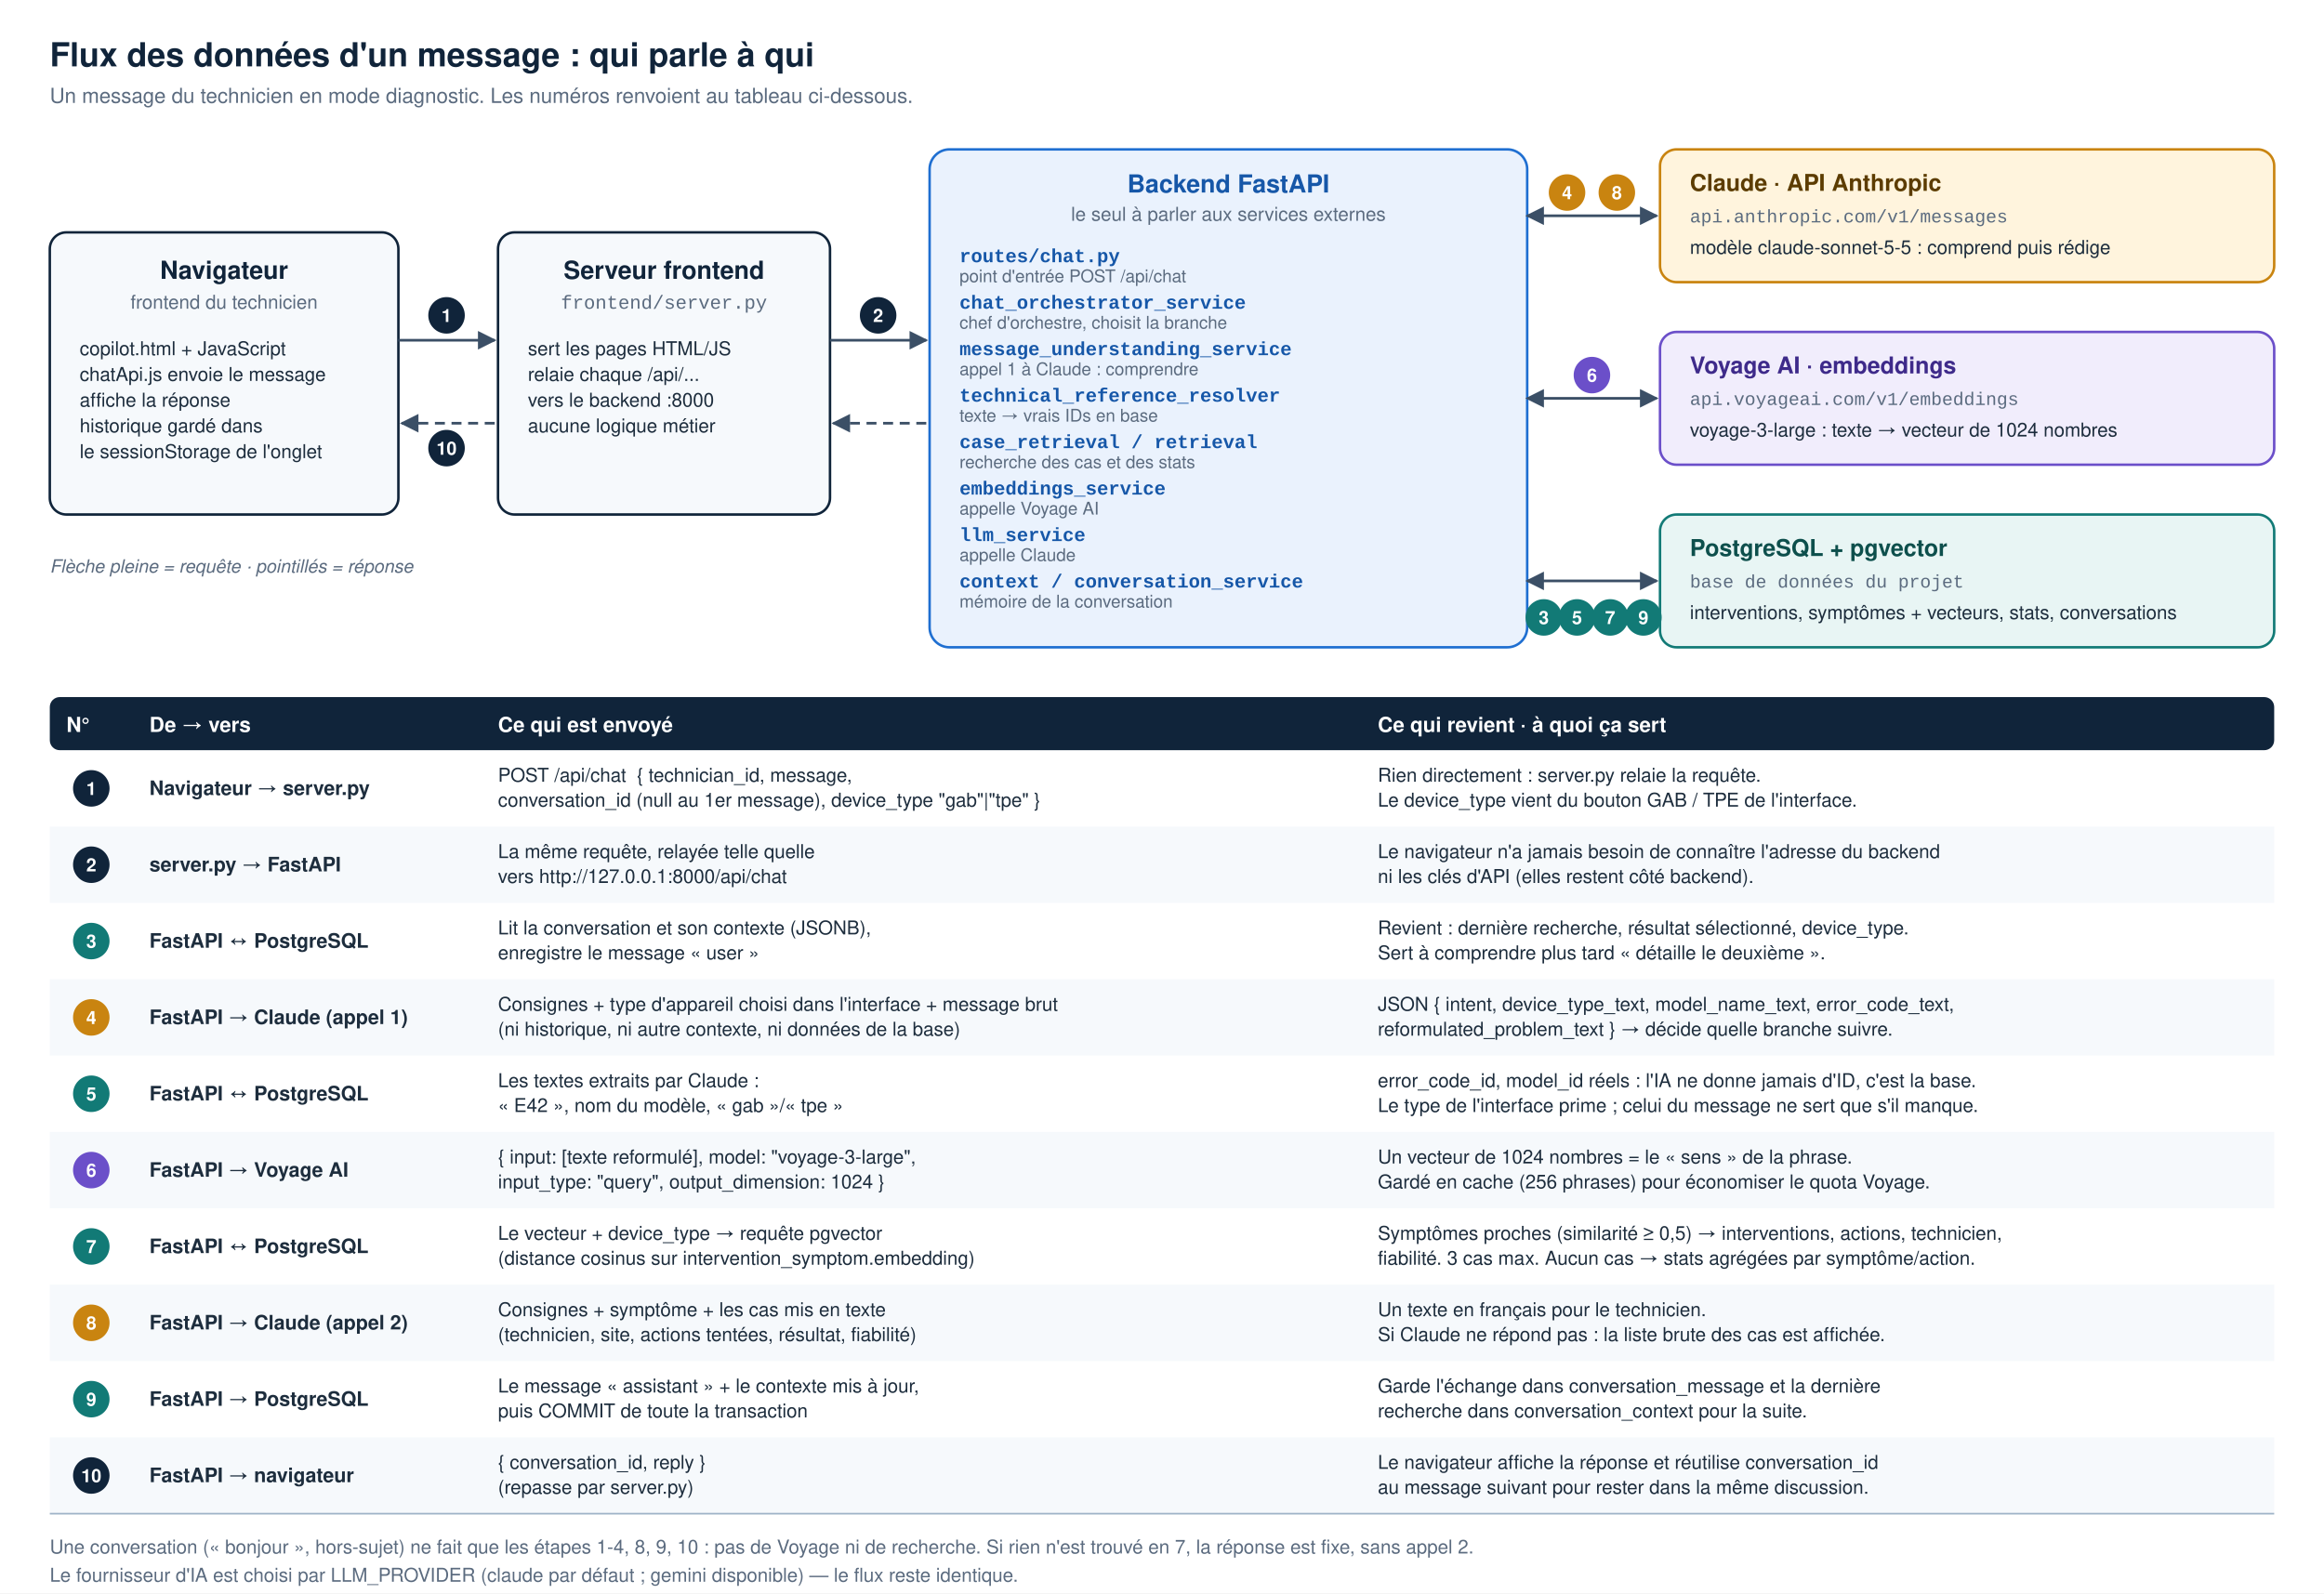
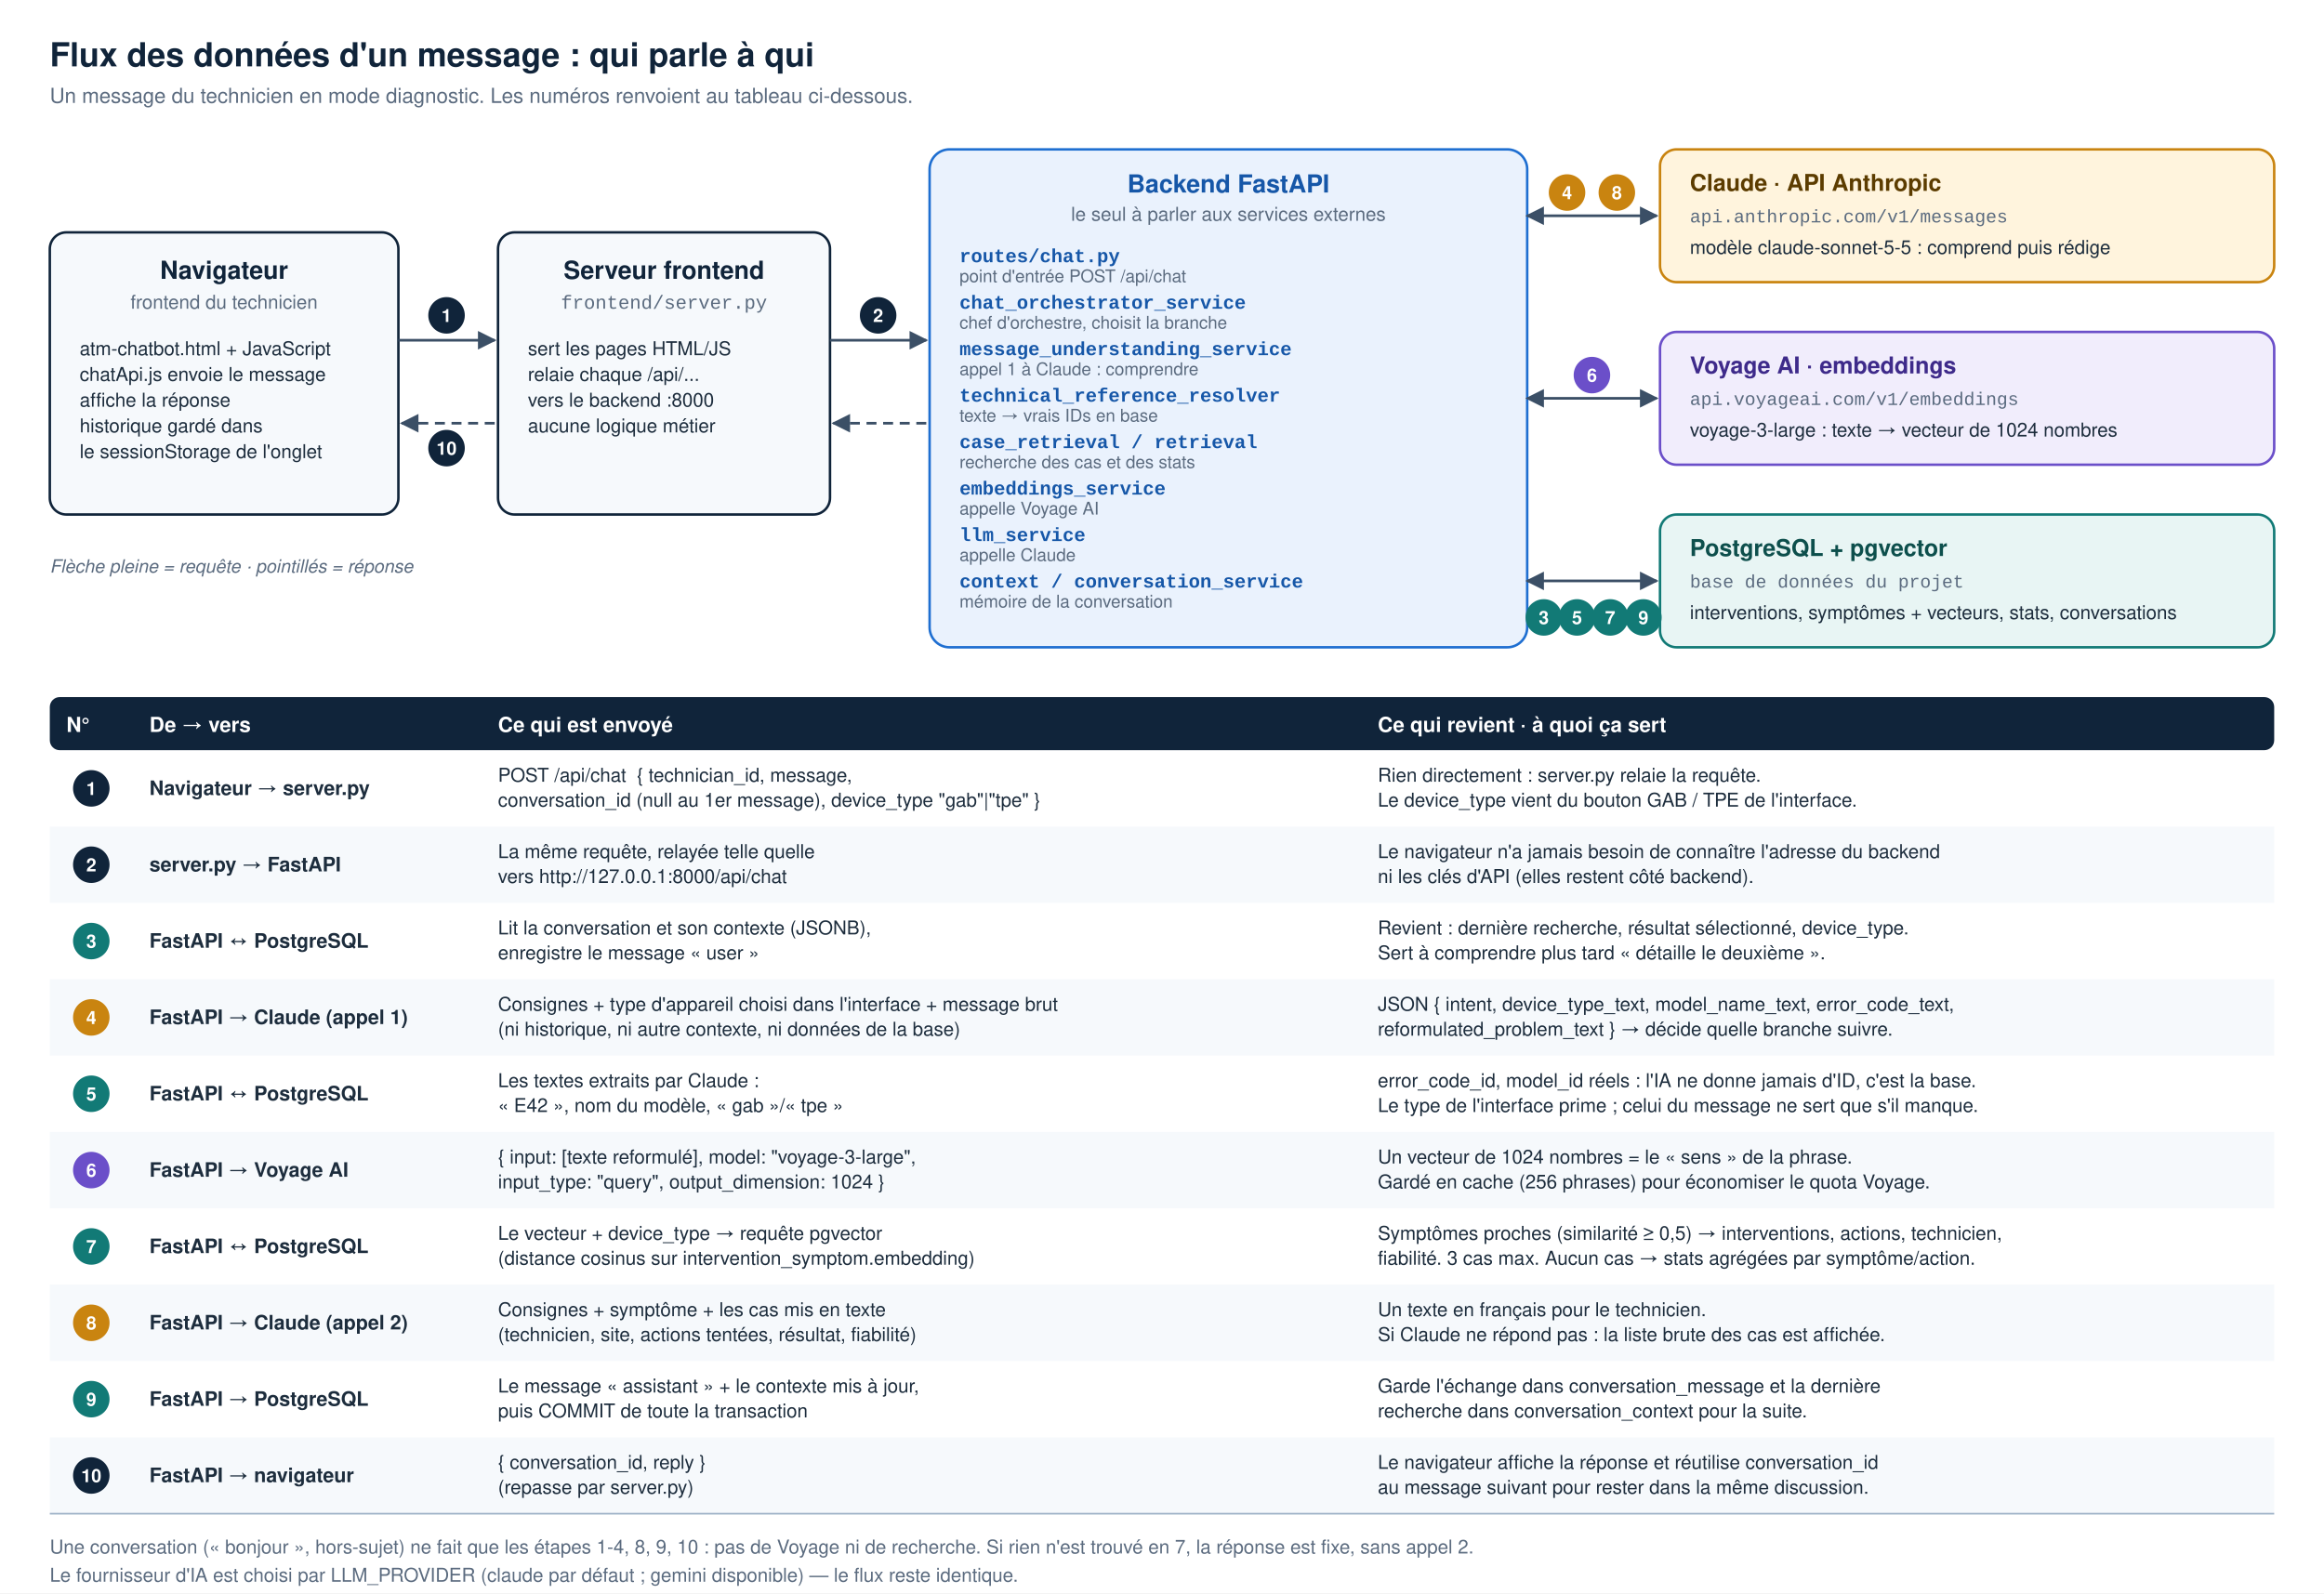
<svg xmlns="http://www.w3.org/2000/svg" viewBox="0 0 1400 960" font-family="Segoe UI, Helvetica, Arial, sans-serif" role="img" aria-label="Vue d'ensemble du flux de données entre navigateur, serveur frontend, backend FastAPI, Claude, Voyage AI et PostgreSQL, avec le détail de chaque échange.">
  <defs>
    <marker id="arrow" viewBox="0 0 10 10" refX="9" refY="5" markerWidth="7" markerHeight="7" orient="auto-start-reverse">
      <path d="M0 0L10 5L0 10z" fill="#3b4f66" />
    </marker>
  </defs>
  <rect width="1400" height="960" fill="#ffffff" />
  <text x="30" y="40" font-size="20" font-weight="700" fill="#10243a" text-anchor="start" xml:space="preserve">Flux des données d'un message : qui parle à qui</text>
  <text x="30" y="62" font-size="12.5" font-weight="400" fill="#5b6b7f" text-anchor="start" xml:space="preserve">Un message du technicien en mode diagnostic. Les numéros renvoient au tableau ci-dessous.</text>
  <rect x="30" y="140" width="210" height="170" rx="10" fill="#f6f9fc" stroke="#10243a" stroke-width="1.5" />
  <text x="135" y="168" font-size="15" font-weight="700" fill="#10243a" text-anchor="middle" xml:space="preserve">Navigateur</text>
  <text x="135" y="186" font-size="11.5" font-weight="400" fill="#5b6b7f" text-anchor="middle" xml:space="preserve">frontend du technicien</text>
-   <text x="48" y="214.0" font-size="11.5" font-weight="400" fill="#1d2d3d" text-anchor="start" xml:space="preserve">copilot.html + JavaScript</text>
+   <text x="48" y="214.0" font-size="11.5" font-weight="400" fill="#1d2d3d" text-anchor="start" xml:space="preserve">atm-chatbot.html + JavaScript</text>
  <text x="48" y="229.5" font-size="11.5" font-weight="400" fill="#1d2d3d" text-anchor="start" xml:space="preserve">chatApi.js envoie le message</text>
  <text x="48" y="245.0" font-size="11.5" font-weight="400" fill="#1d2d3d" text-anchor="start" xml:space="preserve">affiche la réponse</text>
  <text x="48" y="260.5" font-size="11.5" font-weight="400" fill="#1d2d3d" text-anchor="start" xml:space="preserve">historique gardé dans</text>
  <text x="48" y="276.0" font-size="11.5" font-weight="400" fill="#1d2d3d" text-anchor="start" xml:space="preserve">le sessionStorage de l'onglet</text>
  <rect x="300" y="140" width="200" height="170" rx="10" fill="#f6f9fc" stroke="#10243a" stroke-width="1.5" />
  <text x="400" y="168" font-size="15" font-weight="700" fill="#10243a" text-anchor="middle" xml:space="preserve">Serveur frontend</text>
  <text x="400" y="186" font-size="11.5" font-weight="400" fill="#5b6b7f" text-anchor="middle" xml:space="preserve" font-family="Consolas, 'Courier New', monospace">frontend/server.py</text>
  <text x="318" y="214.0" font-size="11.5" font-weight="400" fill="#1d2d3d" text-anchor="start" xml:space="preserve">sert les pages HTML/JS</text>
  <text x="318" y="229.5" font-size="11.5" font-weight="400" fill="#1d2d3d" text-anchor="start" xml:space="preserve">relaie chaque /api/...</text>
  <text x="318" y="245.0" font-size="11.5" font-weight="400" fill="#1d2d3d" text-anchor="start" xml:space="preserve">vers le backend :8000</text>
  <text x="318" y="260.5" font-size="11.5" font-weight="400" fill="#1d2d3d" text-anchor="start" xml:space="preserve">aucune logique métier</text>
  <rect x="560" y="90" width="360" height="300" rx="12" fill="#eaf2fd" stroke="#1f6fd1" stroke-width="1.5" />
  <text x="740" y="116" font-size="15" font-weight="700" fill="#1657a8" text-anchor="middle" xml:space="preserve">Backend FastAPI</text>
  <text x="740" y="133" font-size="11.5" font-weight="400" fill="#5b6b7f" text-anchor="middle" xml:space="preserve">le seul à parler aux services externes</text>
  <text x="578" y="158" font-size="11.5" font-weight="600" fill="#1657a8" text-anchor="start" xml:space="preserve" font-family="Consolas, 'Courier New', monospace">routes/chat.py</text>
  <text x="578" y="170" font-size="10.5" font-weight="400" fill="#5b6b7f" text-anchor="start" xml:space="preserve">point d'entrée POST /api/chat</text>
  <text x="578" y="186" font-size="11.5" font-weight="600" fill="#1657a8" text-anchor="start" xml:space="preserve" font-family="Consolas, 'Courier New', monospace">chat_orchestrator_service</text>
  <text x="578" y="198" font-size="10.5" font-weight="400" fill="#5b6b7f" text-anchor="start" xml:space="preserve">chef d'orchestre, choisit la branche</text>
  <text x="578" y="214" font-size="11.5" font-weight="600" fill="#1657a8" text-anchor="start" xml:space="preserve" font-family="Consolas, 'Courier New', monospace">message_understanding_service</text>
  <text x="578" y="226" font-size="10.5" font-weight="400" fill="#5b6b7f" text-anchor="start" xml:space="preserve">appel 1 à Claude : comprendre</text>
  <text x="578" y="242" font-size="11.5" font-weight="600" fill="#1657a8" text-anchor="start" xml:space="preserve" font-family="Consolas, 'Courier New', monospace">technical_reference_resolver</text>
  <text x="578" y="254" font-size="10.5" font-weight="400" fill="#5b6b7f" text-anchor="start" xml:space="preserve">texte → vrais IDs en base</text>
  <text x="578" y="270" font-size="11.5" font-weight="600" fill="#1657a8" text-anchor="start" xml:space="preserve" font-family="Consolas, 'Courier New', monospace">case_retrieval / retrieval</text>
  <text x="578" y="282" font-size="10.5" font-weight="400" fill="#5b6b7f" text-anchor="start" xml:space="preserve">recherche des cas et des stats</text>
  <text x="578" y="298" font-size="11.5" font-weight="600" fill="#1657a8" text-anchor="start" xml:space="preserve" font-family="Consolas, 'Courier New', monospace">embeddings_service</text>
  <text x="578" y="310" font-size="10.5" font-weight="400" fill="#5b6b7f" text-anchor="start" xml:space="preserve">appelle Voyage AI</text>
  <text x="578" y="326" font-size="11.5" font-weight="600" fill="#1657a8" text-anchor="start" xml:space="preserve" font-family="Consolas, 'Courier New', monospace">llm_service</text>
  <text x="578" y="338" font-size="10.5" font-weight="400" fill="#5b6b7f" text-anchor="start" xml:space="preserve">appelle Claude</text>
  <text x="578" y="354" font-size="11.5" font-weight="600" fill="#1657a8" text-anchor="start" xml:space="preserve" font-family="Consolas, 'Courier New', monospace">context / conversation_service</text>
  <text x="578" y="366" font-size="10.5" font-weight="400" fill="#5b6b7f" text-anchor="start" xml:space="preserve">mémoire de la conversation</text>
  <rect x="1000" y="90" width="370" height="80" rx="10" fill="#fff4dd" stroke="#c98410" stroke-width="1.5" />
  <text x="1018" y="115" font-size="14" font-weight="700" fill="#5c3c00" text-anchor="start" xml:space="preserve">Claude · API Anthropic</text>
  <text x="1018" y="134" font-size="11" font-weight="400" fill="#5b6b7f" text-anchor="start" xml:space="preserve" font-family="Consolas, 'Courier New', monospace">api.anthropic.com/v1/messages</text>
  <text x="1018" y="153" font-size="11.5" font-weight="400" fill="#1d2d3d" text-anchor="start" xml:space="preserve">modèle claude-sonnet-5-5 : comprend puis rédige</text>
  <rect x="1000" y="200" width="370" height="80" rx="10" fill="#f1edfc" stroke="#6b4fc9" stroke-width="1.5" />
  <text x="1018" y="225" font-size="14" font-weight="700" fill="#3e2a8a" text-anchor="start" xml:space="preserve">Voyage AI · embeddings</text>
  <text x="1018" y="244" font-size="11" font-weight="400" fill="#5b6b7f" text-anchor="start" xml:space="preserve" font-family="Consolas, 'Courier New', monospace">api.voyageai.com/v1/embeddings</text>
  <text x="1018" y="263" font-size="11.5" font-weight="400" fill="#1d2d3d" text-anchor="start" xml:space="preserve">voyage-3-large : texte → vecteur de 1024 nombres</text>
  <rect x="1000" y="310" width="370" height="80" rx="10" fill="#e8f5f4" stroke="#127a76" stroke-width="1.5" />
  <text x="1018" y="335" font-size="14" font-weight="700" fill="#0d4f4c" text-anchor="start" xml:space="preserve">PostgreSQL + pgvector</text>
  <text x="1018" y="354" font-size="11" font-weight="400" fill="#5b6b7f" text-anchor="start" xml:space="preserve" font-family="Consolas, 'Courier New', monospace">base de données du projet</text>
  <text x="1018" y="373" font-size="11.5" font-weight="400" fill="#1d2d3d" text-anchor="start" xml:space="preserve">interventions, symptômes + vecteurs, stats, conversations</text>
  <line x1="240" y1="205" x2="298" y2="205" stroke="#3b4f66" stroke-width="1.6" marker-end="url(#arrow)" />
  <circle cx="269" cy="190" r="11" fill="#10243a" />
  <text x="269" y="194" font-size="11" font-weight="700" fill="#fff" text-anchor="middle" xml:space="preserve">1</text>
  <line x1="298" y1="255" x2="242" y2="255" stroke="#3b4f66" stroke-width="1.6" stroke-dasharray="6 4" marker-end="url(#arrow)" />
  <circle cx="269" cy="270" r="11" fill="#10243a" />
  <text x="269" y="274" font-size="11" font-weight="700" fill="#fff" text-anchor="middle" xml:space="preserve">10</text>
  <line x1="500" y1="205" x2="558" y2="205" stroke="#3b4f66" stroke-width="1.6" marker-end="url(#arrow)" />
  <circle cx="529" cy="190" r="11" fill="#10243a" />
  <text x="529" y="194" font-size="11" font-weight="700" fill="#fff" text-anchor="middle" xml:space="preserve">2</text>
  <line x1="558" y1="255" x2="502" y2="255" stroke="#3b4f66" stroke-width="1.6" stroke-dasharray="6 4" marker-end="url(#arrow)" />
  <line x1="920" y1="130" x2="998" y2="130" stroke="#3b4f66" stroke-width="1.6" marker-end="url(#arrow)" marker-start="url(#arrow)" />
  <circle cx="944" cy="116" r="11" fill="#c98410" />
  <text x="944" y="120" font-size="11" font-weight="700" fill="#fff" text-anchor="middle" xml:space="preserve">4</text>
  <circle cx="974" cy="116" r="11" fill="#c98410" />
  <text x="974" y="120" font-size="11" font-weight="700" fill="#fff" text-anchor="middle" xml:space="preserve">8</text>
  <line x1="920" y1="240" x2="998" y2="240" stroke="#3b4f66" stroke-width="1.6" marker-end="url(#arrow)" marker-start="url(#arrow)" />
  <circle cx="959" cy="226" r="11" fill="#6b4fc9" />
  <text x="959" y="230" font-size="11" font-weight="700" fill="#fff" text-anchor="middle" xml:space="preserve">6</text>
  <line x1="920" y1="350" x2="998" y2="350" stroke="#3b4f66" stroke-width="1.6" marker-end="url(#arrow)" marker-start="url(#arrow)" />
  <circle cx="930" cy="372" r="11" fill="#127a76" />
  <text x="930" y="376" font-size="11" font-weight="700" fill="#fff" text-anchor="middle" xml:space="preserve">3</text>
  <circle cx="950" cy="372" r="11" fill="#127a76" />
  <text x="950" y="376" font-size="11" font-weight="700" fill="#fff" text-anchor="middle" xml:space="preserve">5</text>
  <circle cx="970" cy="372" r="11" fill="#127a76" />
  <text x="970" y="376" font-size="11" font-weight="700" fill="#fff" text-anchor="middle" xml:space="preserve">7</text>
  <circle cx="990" cy="372" r="11" fill="#127a76" />
  <text x="990" y="376" font-size="11" font-weight="700" fill="#fff" text-anchor="middle" xml:space="preserve">9</text>
  <text x="30" y="345" font-size="11" font-weight="400" fill="#5b6b7f" text-anchor="start" xml:space="preserve" font-style="italic">Flèche pleine = requête · pointillés = réponse</text>
  <rect x="30" y="420" width="1340" height="32" fill="#10243a" rx="6" />
  <text x="40" y="441" font-size="12.5" font-weight="700" fill="#fff" text-anchor="start" xml:space="preserve">N°</text>
  <text x="90" y="441" font-size="12.5" font-weight="700" fill="#fff" text-anchor="start" xml:space="preserve">De → vers</text>
  <text x="300" y="441" font-size="12.5" font-weight="700" fill="#fff" text-anchor="start" xml:space="preserve">Ce qui est envoyé</text>
  <text x="830" y="441" font-size="12.5" font-weight="700" fill="#fff" text-anchor="start" xml:space="preserve">Ce qui revient · à quoi ça sert</text>
  <circle cx="55" cy="475.0" r="11" fill="#10243a" />
  <text x="55" y="479.0" font-size="11" font-weight="700" fill="#fff" text-anchor="middle" xml:space="preserve">1</text>
  <text x="90" y="479" font-size="12" font-weight="600" fill="#1d2d3d" text-anchor="start" xml:space="preserve">Navigateur → server.py</text>
  <text x="300" y="471" font-size="11.5" font-weight="400" fill="#1d2d3d" text-anchor="start" xml:space="preserve">POST /api/chat  { technician_id, message,</text>
  <text x="300" y="486" font-size="11.5" font-weight="400" fill="#1d2d3d" text-anchor="start" xml:space="preserve">conversation_id (null au 1er message), device_type "gab"|"tpe" }</text>
  <text x="830" y="471" font-size="11.5" font-weight="400" fill="#1d2d3d" text-anchor="start" xml:space="preserve">Rien directement : server.py relaie la requête.</text>
  <text x="830" y="486" font-size="11.5" font-weight="400" fill="#1d2d3d" text-anchor="start" xml:space="preserve">Le device_type vient du bouton GAB / TPE de l'interface.</text>
  <rect x="30" y="498" width="1340" height="46" fill="#f6f9fc" />
  <circle cx="55" cy="521.0" r="11" fill="#10243a" />
  <text x="55" y="525.0" font-size="11" font-weight="700" fill="#fff" text-anchor="middle" xml:space="preserve">2</text>
  <text x="90" y="525" font-size="12" font-weight="600" fill="#1d2d3d" text-anchor="start" xml:space="preserve">server.py → FastAPI</text>
  <text x="300" y="517" font-size="11.5" font-weight="400" fill="#1d2d3d" text-anchor="start" xml:space="preserve">La même requête, relayée telle quelle</text>
  <text x="300" y="532" font-size="11.5" font-weight="400" fill="#1d2d3d" text-anchor="start" xml:space="preserve">vers http://127.0.0.1:8000/api/chat</text>
  <text x="830" y="517" font-size="11.5" font-weight="400" fill="#1d2d3d" text-anchor="start" xml:space="preserve">Le navigateur n'a jamais besoin de connaître l'adresse du backend</text>
  <text x="830" y="532" font-size="11.5" font-weight="400" fill="#1d2d3d" text-anchor="start" xml:space="preserve">ni les clés d'API (elles restent côté backend).</text>
  <circle cx="55" cy="567.0" r="11" fill="#127a76" />
  <text x="55" y="571.0" font-size="11" font-weight="700" fill="#fff" text-anchor="middle" xml:space="preserve">3</text>
  <text x="90" y="571" font-size="12" font-weight="600" fill="#1d2d3d" text-anchor="start" xml:space="preserve">FastAPI ↔ PostgreSQL</text>
  <text x="300" y="563" font-size="11.5" font-weight="400" fill="#1d2d3d" text-anchor="start" xml:space="preserve">Lit la conversation et son contexte (JSONB),</text>
  <text x="300" y="578" font-size="11.5" font-weight="400" fill="#1d2d3d" text-anchor="start" xml:space="preserve">enregistre le message « user »</text>
  <text x="830" y="563" font-size="11.5" font-weight="400" fill="#1d2d3d" text-anchor="start" xml:space="preserve">Revient : dernière recherche, résultat sélectionné, device_type.</text>
  <text x="830" y="578" font-size="11.5" font-weight="400" fill="#1d2d3d" text-anchor="start" xml:space="preserve">Sert à comprendre plus tard « détaille le deuxième ».</text>
  <rect x="30" y="590" width="1340" height="46" fill="#f6f9fc" />
  <circle cx="55" cy="613.0" r="11" fill="#c98410" />
  <text x="55" y="617.0" font-size="11" font-weight="700" fill="#fff" text-anchor="middle" xml:space="preserve">4</text>
  <text x="90" y="617" font-size="12" font-weight="600" fill="#1d2d3d" text-anchor="start" xml:space="preserve">FastAPI → Claude (appel 1)</text>
  <text x="300" y="609" font-size="11.5" font-weight="400" fill="#1d2d3d" text-anchor="start" xml:space="preserve">Consignes + type d'appareil choisi dans l'interface + message brut</text>
  <text x="300" y="624" font-size="11.5" font-weight="400" fill="#1d2d3d" text-anchor="start" xml:space="preserve">(ni historique, ni autre contexte, ni données de la base)</text>
  <text x="830" y="609" font-size="11.5" font-weight="400" fill="#1d2d3d" text-anchor="start" xml:space="preserve">JSON { intent, device_type_text, model_name_text, error_code_text,</text>
  <text x="830" y="624" font-size="11.5" font-weight="400" fill="#1d2d3d" text-anchor="start" xml:space="preserve">reformulated_problem_text } → décide quelle branche suivre.</text>
  <circle cx="55" cy="659.0" r="11" fill="#127a76" />
  <text x="55" y="663.0" font-size="11" font-weight="700" fill="#fff" text-anchor="middle" xml:space="preserve">5</text>
  <text x="90" y="663" font-size="12" font-weight="600" fill="#1d2d3d" text-anchor="start" xml:space="preserve">FastAPI ↔ PostgreSQL</text>
  <text x="300" y="655" font-size="11.5" font-weight="400" fill="#1d2d3d" text-anchor="start" xml:space="preserve">Les textes extraits par Claude :</text>
  <text x="300" y="670" font-size="11.5" font-weight="400" fill="#1d2d3d" text-anchor="start" xml:space="preserve">« E42 », nom du modèle, « gab »/« tpe »</text>
  <text x="830" y="655" font-size="11.5" font-weight="400" fill="#1d2d3d" text-anchor="start" xml:space="preserve">error_code_id, model_id réels : l'IA ne donne jamais d'ID, c'est la base.</text>
  <text x="830" y="670" font-size="11.5" font-weight="400" fill="#1d2d3d" text-anchor="start" xml:space="preserve">Le type de l'interface prime ; celui du message ne sert que s'il manque.</text>
  <rect x="30" y="682" width="1340" height="46" fill="#f6f9fc" />
  <circle cx="55" cy="705.0" r="11" fill="#6b4fc9" />
  <text x="55" y="709.0" font-size="11" font-weight="700" fill="#fff" text-anchor="middle" xml:space="preserve">6</text>
  <text x="90" y="709" font-size="12" font-weight="600" fill="#1d2d3d" text-anchor="start" xml:space="preserve">FastAPI → Voyage AI</text>
  <text x="300" y="701" font-size="11.5" font-weight="400" fill="#1d2d3d" text-anchor="start" xml:space="preserve">{ input: [texte reformulé], model: "voyage-3-large",</text>
  <text x="300" y="716" font-size="11.5" font-weight="400" fill="#1d2d3d" text-anchor="start" xml:space="preserve">input_type: "query", output_dimension: 1024 }</text>
  <text x="830" y="701" font-size="11.5" font-weight="400" fill="#1d2d3d" text-anchor="start" xml:space="preserve">Un vecteur de 1024 nombres = le « sens » de la phrase.</text>
  <text x="830" y="716" font-size="11.5" font-weight="400" fill="#1d2d3d" text-anchor="start" xml:space="preserve">Gardé en cache (256 phrases) pour économiser le quota Voyage.</text>
  <circle cx="55" cy="751.0" r="11" fill="#127a76" />
  <text x="55" y="755.0" font-size="11" font-weight="700" fill="#fff" text-anchor="middle" xml:space="preserve">7</text>
  <text x="90" y="755" font-size="12" font-weight="600" fill="#1d2d3d" text-anchor="start" xml:space="preserve">FastAPI ↔ PostgreSQL</text>
  <text x="300" y="747" font-size="11.5" font-weight="400" fill="#1d2d3d" text-anchor="start" xml:space="preserve">Le vecteur + device_type → requête pgvector</text>
  <text x="300" y="762" font-size="11.5" font-weight="400" fill="#1d2d3d" text-anchor="start" xml:space="preserve">(distance cosinus sur intervention_symptom.embedding)</text>
  <text x="830" y="747" font-size="11.5" font-weight="400" fill="#1d2d3d" text-anchor="start" xml:space="preserve">Symptômes proches (similarité ≥ 0,5) → interventions, actions, technicien,</text>
  <text x="830" y="762" font-size="11.5" font-weight="400" fill="#1d2d3d" text-anchor="start" xml:space="preserve">fiabilité. 3 cas max. Aucun cas → stats agrégées par symptôme/action.</text>
  <rect x="30" y="774" width="1340" height="46" fill="#f6f9fc" />
  <circle cx="55" cy="797.0" r="11" fill="#c98410" />
  <text x="55" y="801.0" font-size="11" font-weight="700" fill="#fff" text-anchor="middle" xml:space="preserve">8</text>
  <text x="90" y="801" font-size="12" font-weight="600" fill="#1d2d3d" text-anchor="start" xml:space="preserve">FastAPI → Claude (appel 2)</text>
  <text x="300" y="793" font-size="11.5" font-weight="400" fill="#1d2d3d" text-anchor="start" xml:space="preserve">Consignes + symptôme + les cas mis en texte</text>
  <text x="300" y="808" font-size="11.5" font-weight="400" fill="#1d2d3d" text-anchor="start" xml:space="preserve">(technicien, site, actions tentées, résultat, fiabilité)</text>
  <text x="830" y="793" font-size="11.5" font-weight="400" fill="#1d2d3d" text-anchor="start" xml:space="preserve">Un texte en français pour le technicien.</text>
  <text x="830" y="808" font-size="11.5" font-weight="400" fill="#1d2d3d" text-anchor="start" xml:space="preserve">Si Claude ne répond pas : la liste brute des cas est affichée.</text>
  <circle cx="55" cy="843.0" r="11" fill="#127a76" />
  <text x="55" y="847.0" font-size="11" font-weight="700" fill="#fff" text-anchor="middle" xml:space="preserve">9</text>
  <text x="90" y="847" font-size="12" font-weight="600" fill="#1d2d3d" text-anchor="start" xml:space="preserve">FastAPI → PostgreSQL</text>
  <text x="300" y="839" font-size="11.5" font-weight="400" fill="#1d2d3d" text-anchor="start" xml:space="preserve">Le message « assistant » + le contexte mis à jour,</text>
  <text x="300" y="854" font-size="11.5" font-weight="400" fill="#1d2d3d" text-anchor="start" xml:space="preserve">puis COMMIT de toute la transaction</text>
  <text x="830" y="839" font-size="11.5" font-weight="400" fill="#1d2d3d" text-anchor="start" xml:space="preserve">Garde l'échange dans conversation_message et la dernière</text>
  <text x="830" y="854" font-size="11.5" font-weight="400" fill="#1d2d3d" text-anchor="start" xml:space="preserve">recherche dans conversation_context pour la suite.</text>
  <rect x="30" y="866" width="1340" height="46" fill="#f6f9fc" />
  <circle cx="55" cy="889.0" r="11" fill="#10243a" />
  <text x="55" y="893.0" font-size="11" font-weight="700" fill="#fff" text-anchor="middle" xml:space="preserve">10</text>
  <text x="90" y="893" font-size="12" font-weight="600" fill="#1d2d3d" text-anchor="start" xml:space="preserve">FastAPI → navigateur</text>
  <text x="300" y="885" font-size="11.5" font-weight="400" fill="#1d2d3d" text-anchor="start" xml:space="preserve">{ conversation_id, reply }</text>
  <text x="300" y="900" font-size="11.5" font-weight="400" fill="#1d2d3d" text-anchor="start" xml:space="preserve">(repasse par server.py)</text>
  <text x="830" y="885" font-size="11.5" font-weight="400" fill="#1d2d3d" text-anchor="start" xml:space="preserve">Le navigateur affiche la réponse et réutilise conversation_id</text>
  <text x="830" y="900" font-size="11.5" font-weight="400" fill="#1d2d3d" text-anchor="start" xml:space="preserve">au message suivant pour rester dans la même discussion.</text>
  <line x1="30" y1="912" x2="1370" y2="912" stroke="#9fb3c8" />
  <text x="30" y="936" font-size="11.5" font-weight="400" fill="#5b6b7f" text-anchor="start" xml:space="preserve">Une conversation (« bonjour », hors-sujet) ne fait que les étapes 1-4, 8, 9, 10 : pas de Voyage ni de recherche. Si rien n'est trouvé en 7, la réponse est fixe, sans appel 2.</text>
  <text x="30" y="953" font-size="11.5" font-weight="400" fill="#5b6b7f" text-anchor="start" xml:space="preserve">Le fournisseur d'IA est choisi par LLM_PROVIDER (claude par défaut ; gemini disponible) — le flux reste identique.</text>
</svg>
